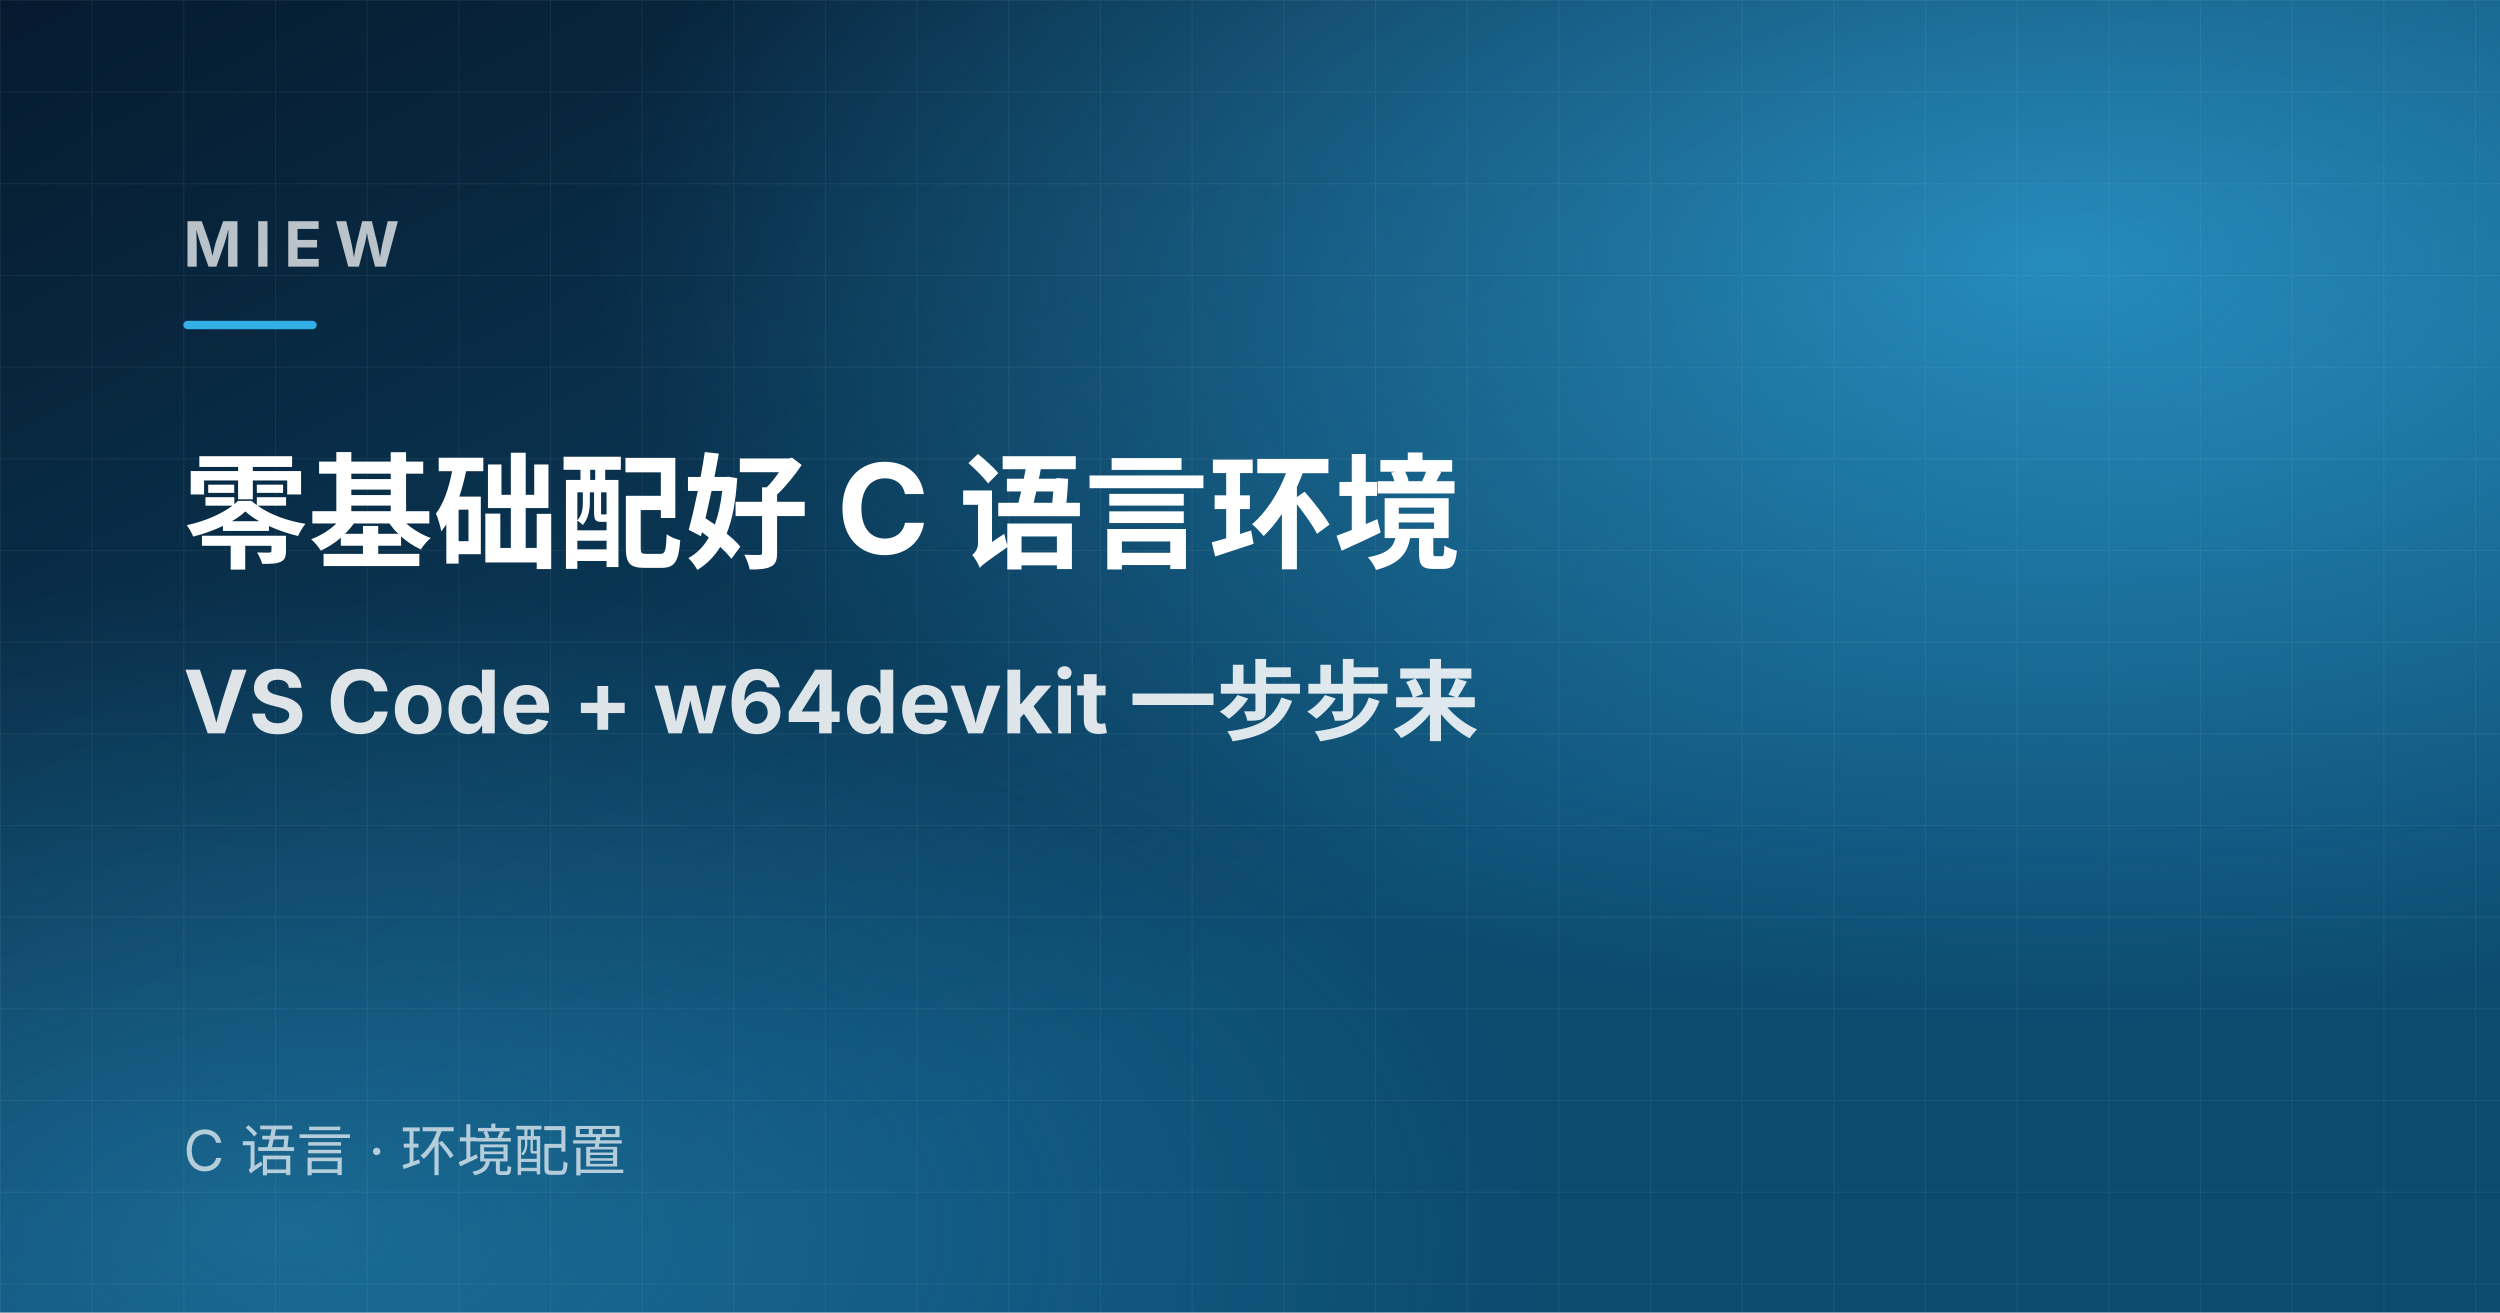
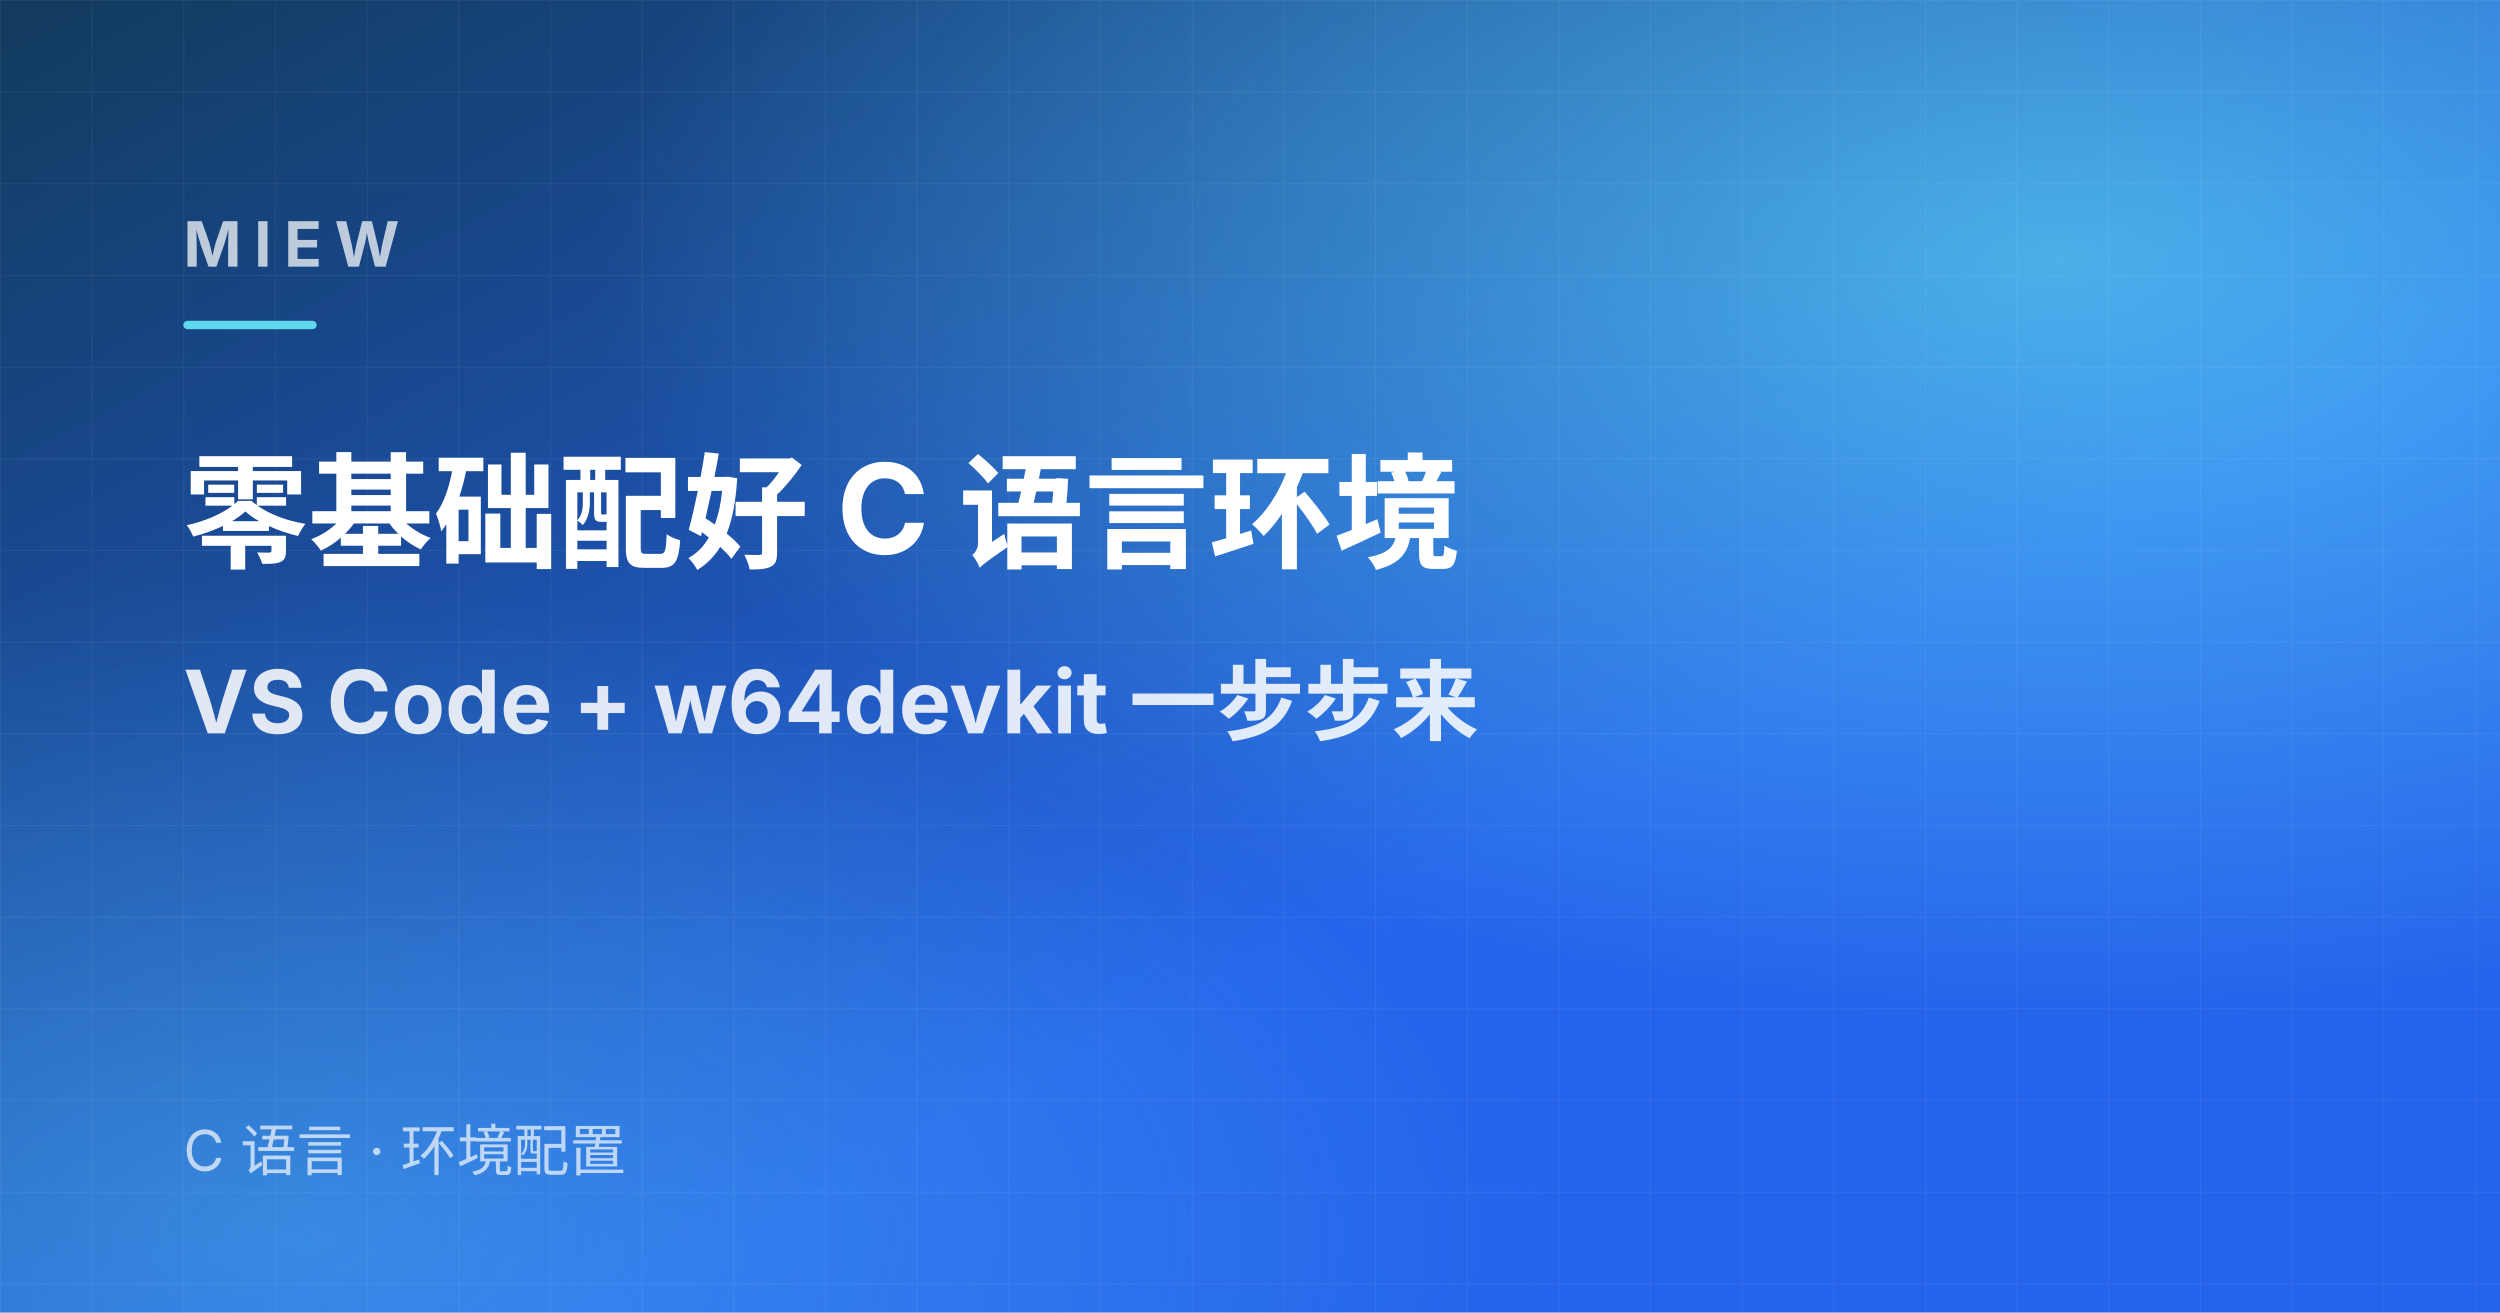
<svg xmlns="http://www.w3.org/2000/svg" viewBox="0 0 1200 630" width="1200" height="630" role="img" aria-label="零基础配好 C 语言环境">
  <defs>
    <linearGradient id="g" x1="0" y1="0" x2="1" y2="1">
-       <stop offset="0" stop-color="#061a2e" />
-       <stop offset="0.62" stop-color="#0c4a6e" />
+       <stop offset="0" stop-color="#123a5c" />
+       <stop offset="0.62" stop-color="#2563eb" />
    </linearGradient>
    <radialGradient id="h1" cx="0.82" cy="0.2" r="0.58">
-       <stop offset="0" stop-color="#38bdf8" stop-opacity="0.6" />
-       <stop offset="1" stop-color="#38bdf8" stop-opacity="0" />
+       <stop offset="0" stop-color="#67e8f9" stop-opacity="0.6" />
+       <stop offset="1" stop-color="#67e8f9" stop-opacity="0" />
    </radialGradient>
    <radialGradient id="h2" cx="0.12" cy="0.94" r="0.5">
-       <stop offset="0" stop-color="#38bdf8" stop-opacity="0.32" />
-       <stop offset="1" stop-color="#38bdf8" stop-opacity="0" />
+       <stop offset="0" stop-color="#67e8f9" stop-opacity="0.32" />
+       <stop offset="1" stop-color="#67e8f9" stop-opacity="0" />
    </radialGradient>
    <pattern id="grid" width="44" height="44" patternUnits="userSpaceOnUse">
      <path d="M44 0H0V44" fill="none" stroke="#ffffff" stroke-opacity="0.055" stroke-width="1" />
    </pattern>
  </defs>
  <rect width="1200" height="630" fill="url(#g)" />
  <rect width="1200" height="630" fill="url(#h1)" />
  <rect width="1200" height="630" fill="url(#h2)" />
  <rect width="1200" height="630" fill="url(#grid)" />
  <text x="88" y="128" font-size="30" font-weight="700" letter-spacing="6" fill="#ffffff" fill-opacity="0.72" font-family="system-ui,-apple-system,'Segoe UI','PingFang SC','Microsoft YaHei',sans-serif">MIEW</text>
-   <rect x="88" y="154" width="64" height="4" rx="2" fill="#38bdf8" fill-opacity="0.9" />
+   <rect x="88" y="154" width="64" height="4" rx="2" fill="#67e8f9" fill-opacity="0.9" />
  <text x="88" y="268" font-size="60" font-weight="700" fill="#ffffff" fill-opacity="1" font-family="system-ui,-apple-system,'Segoe UI','PingFang SC','Microsoft YaHei',sans-serif">零基础配好 C 语言环境</text>
  <text x="88" y="352" font-size="42" font-weight="700" fill="#ffffff" fill-opacity="0.86" font-family="system-ui,-apple-system,'Segoe UI','PingFang SC','Microsoft YaHei',sans-serif">VS Code + w64devkit 一步步来</text>
  <text x="88" y="562" font-size="27" fill="#ffffff" fill-opacity="0.68" font-family="system-ui,-apple-system,'Segoe UI','PingFang SC','Microsoft YaHei',sans-serif">C 语言 · 环境配置</text>
</svg>
